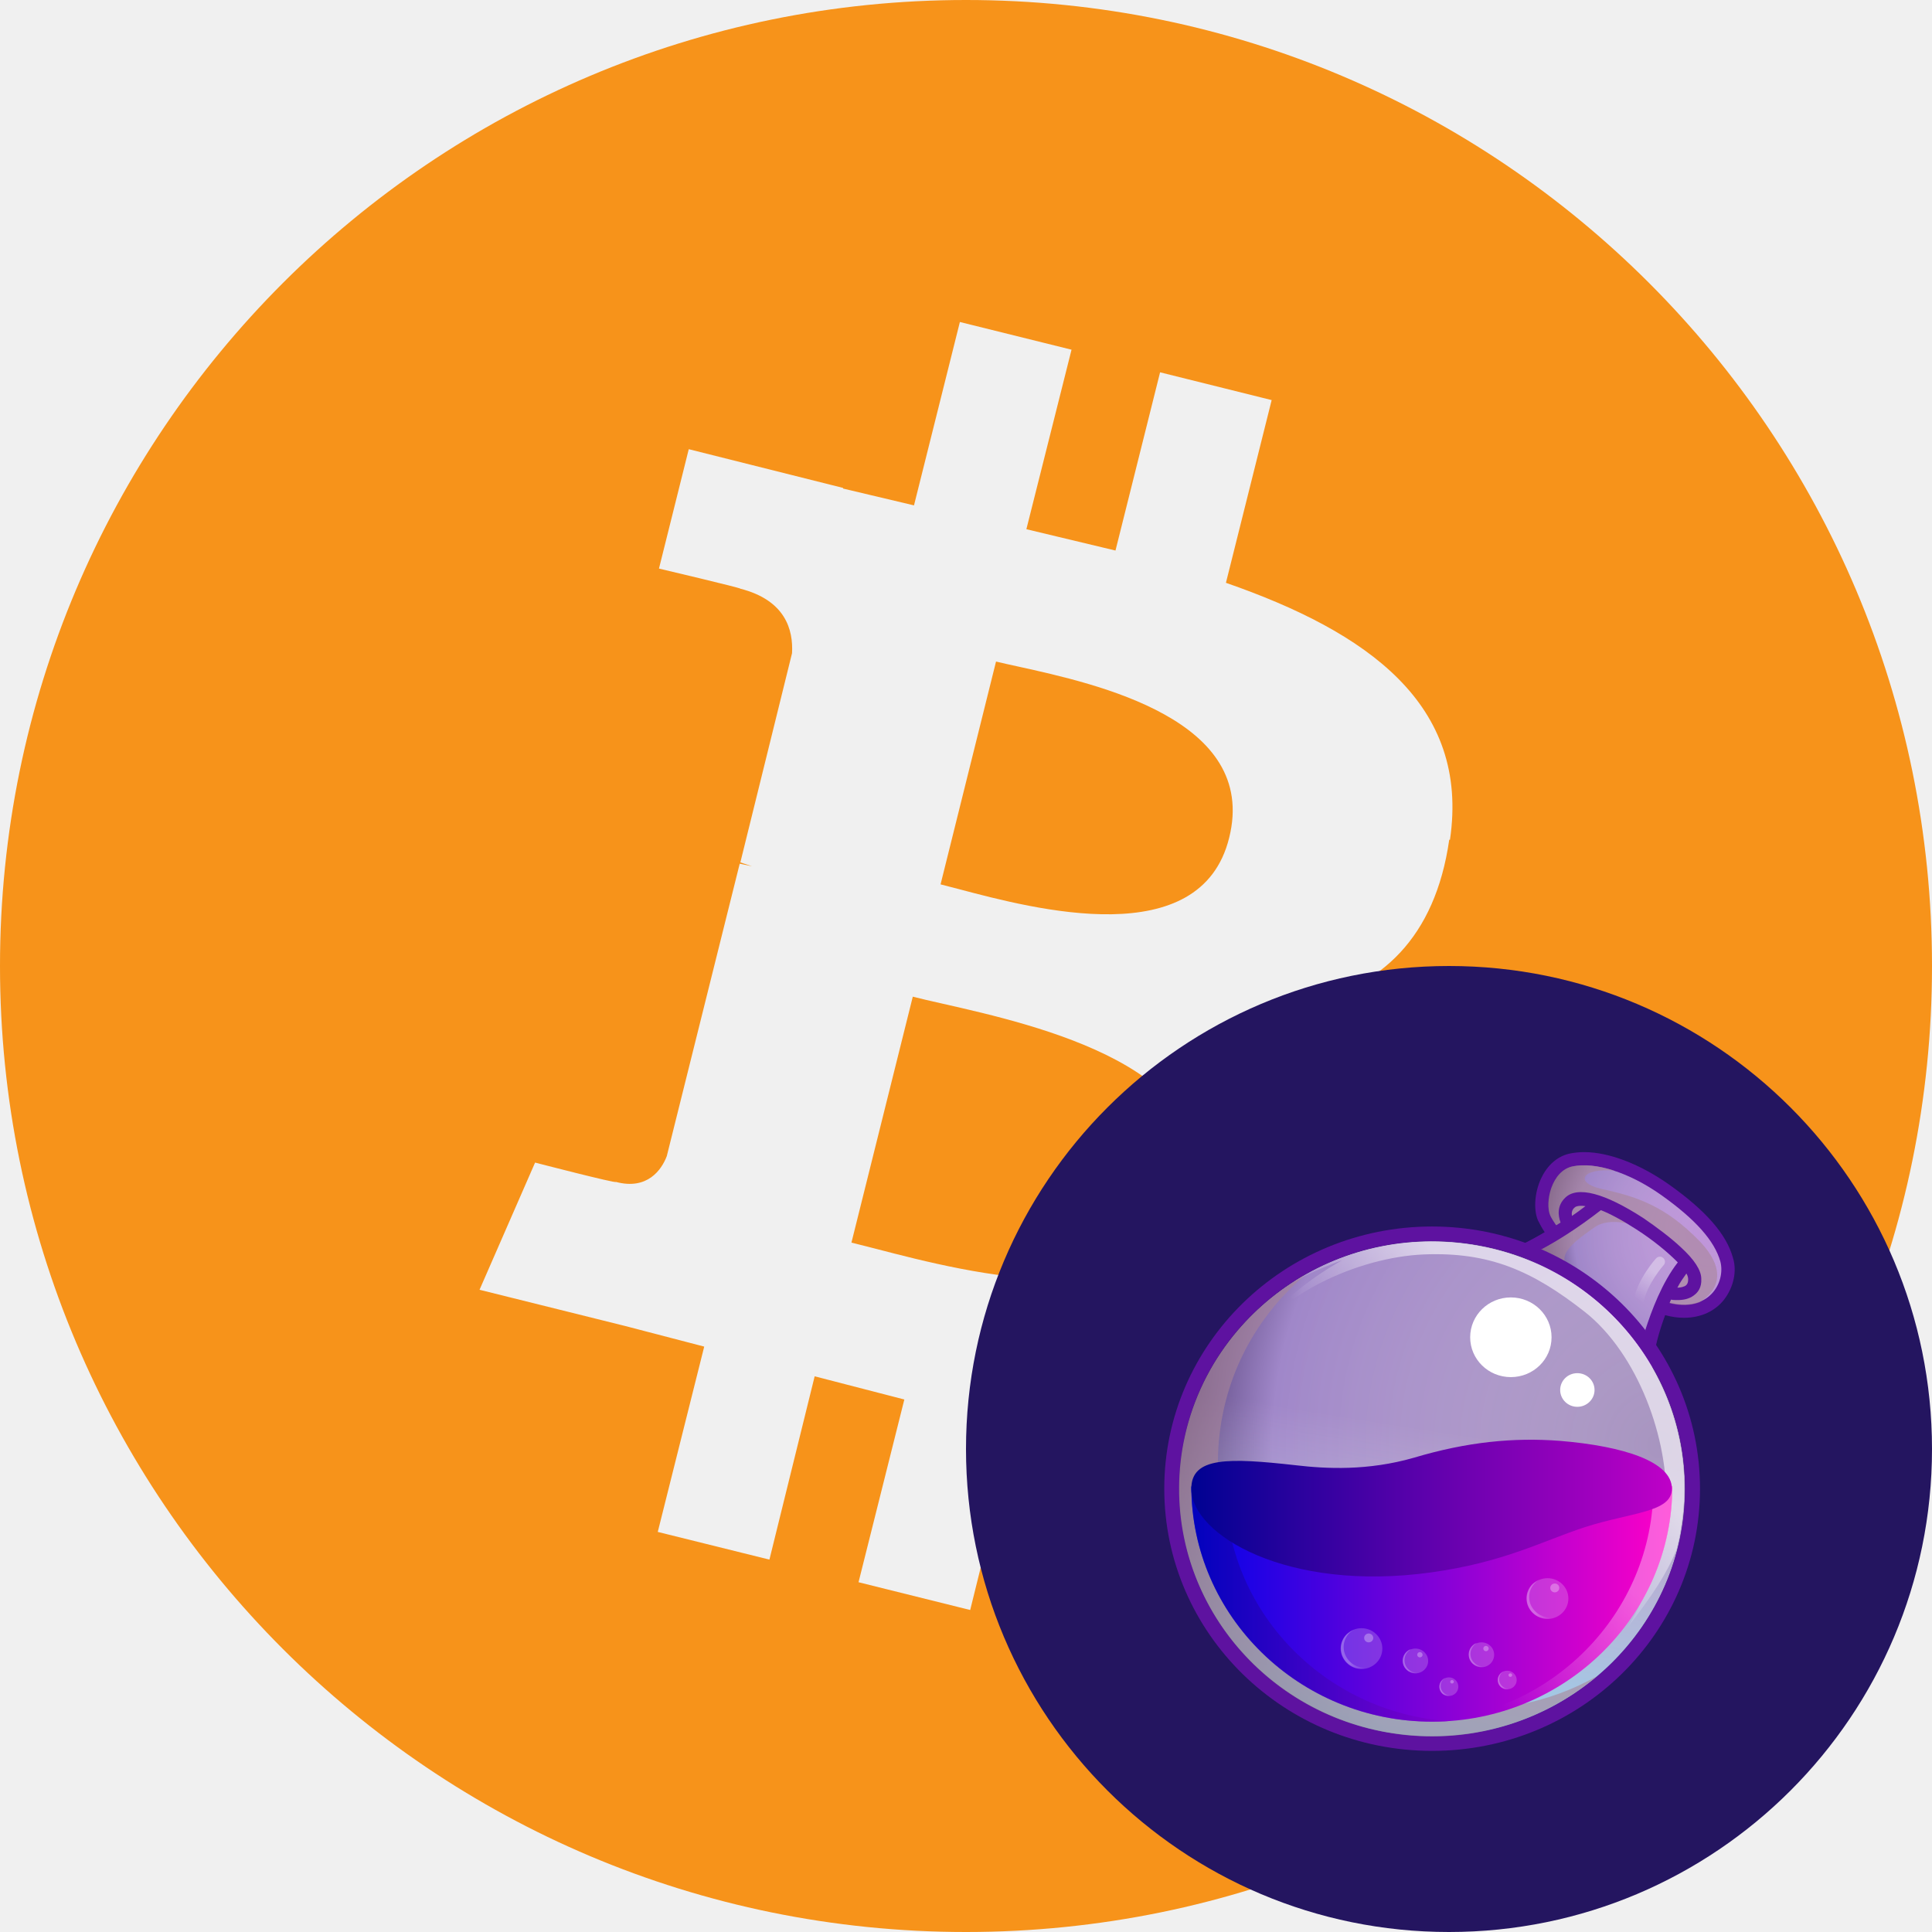
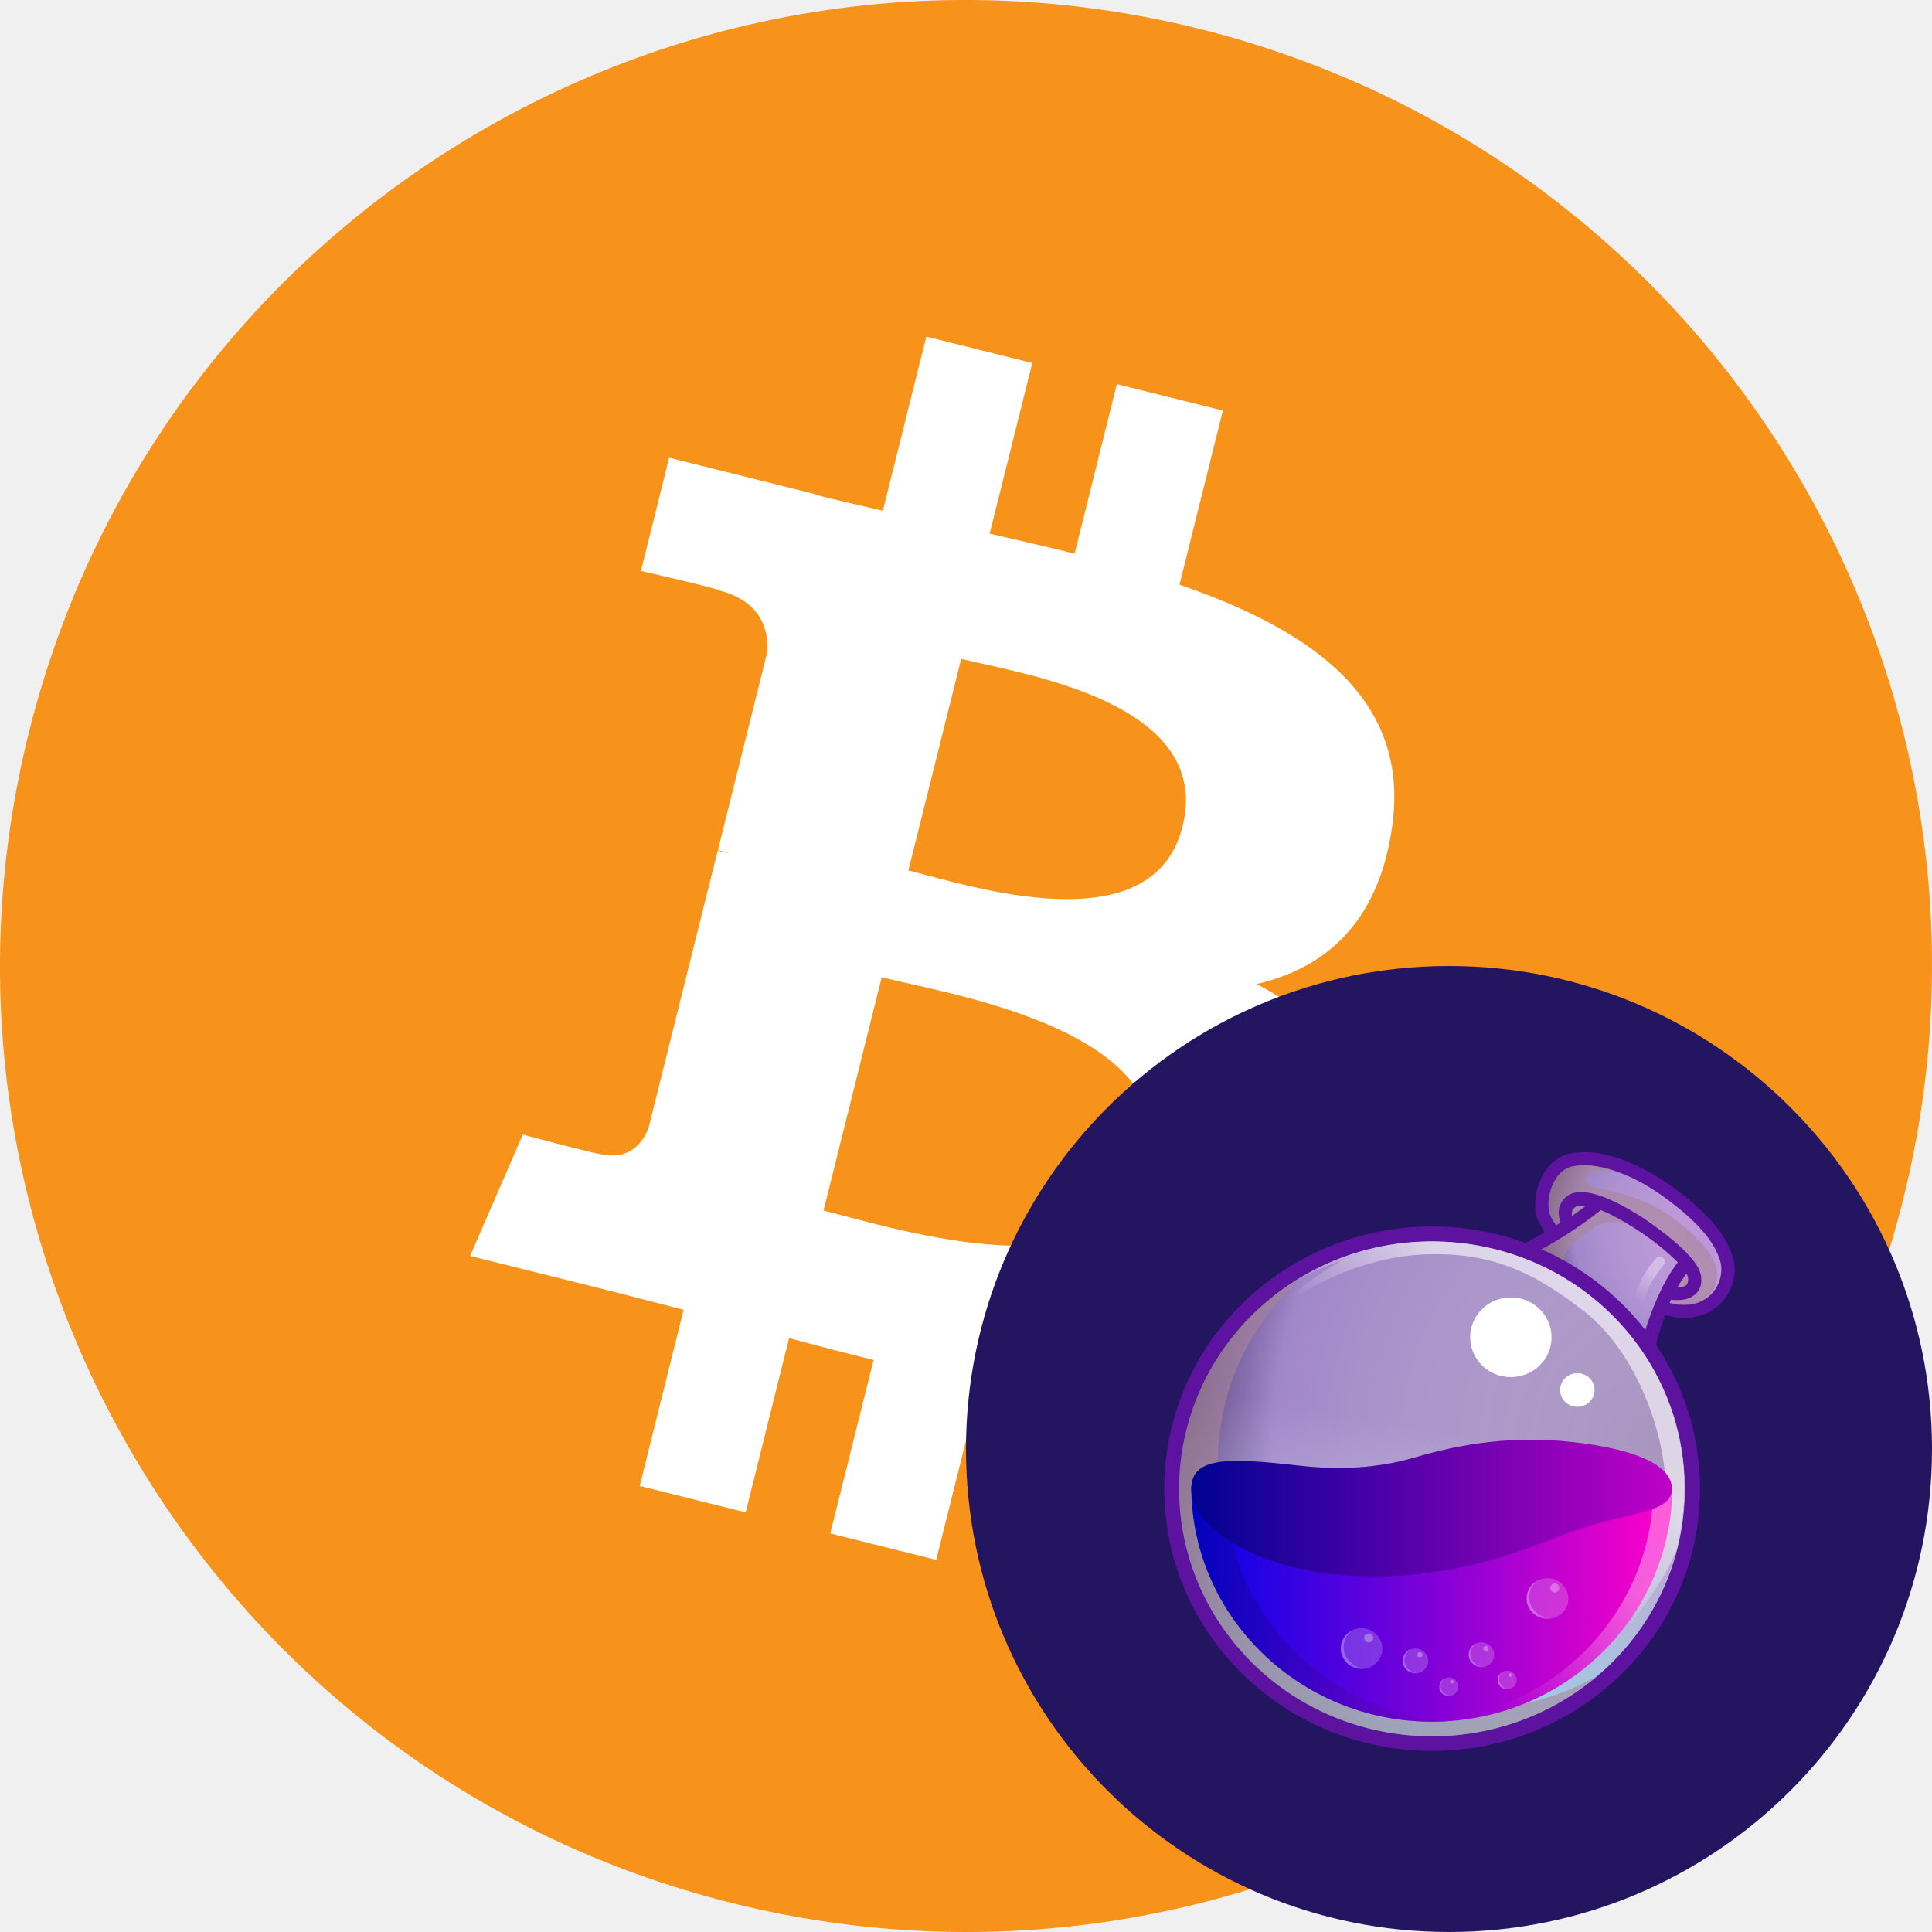
<svg xmlns="http://www.w3.org/2000/svg" width="24" height="24" viewBox="0 0 24 24" fill="none">
-   <path fill-rule="evenodd" clip-rule="evenodd" d="M12 24C18.627 24 24 18.627 24 12C24 5.373 18.627 0 12 0C5.373 0 0 5.373 0 12C0 18.627 5.373 24 12 24ZM15.229 7.24C16.985 7.85 18.26 8.748 18.012 10.432L18.003 10.431C17.827 11.659 17.145 12.261 16.239 12.461C17.482 13.119 18.115 14.105 17.515 15.829C16.768 17.971 14.988 18.147 12.622 17.698L12.052 20L10.665 19.655L11.234 17.385L10.12 17.097L9.558 19.374L8.171 19.03L8.748 16.728L7.762 16.471L5.957 16.022L6.647 14.442C6.647 14.442 7.666 14.706 7.65 14.682C8.042 14.787 8.219 14.531 8.283 14.362L9.189 10.729L9.342 10.761L9.197 10.713L9.839 8.114C9.855 7.826 9.759 7.457 9.197 7.313C9.213 7.305 8.186 7.063 8.186 7.063L8.556 5.58L10.473 6.061V6.069L11.354 6.278L11.924 4L13.311 4.344L12.75 6.574L13.857 6.839L14.411 4.625L15.797 4.97L15.229 7.24ZM10.881 15.513C12.026 15.811 14.457 16.442 14.843 14.875V14.867C15.245 13.27 12.883 12.734 11.705 12.467C11.564 12.435 11.439 12.407 11.339 12.381L10.577 15.436C10.663 15.457 10.765 15.483 10.881 15.513ZM11.912 11.045C12.852 11.294 14.915 11.841 15.269 10.408C15.637 8.938 13.622 8.495 12.648 8.28C12.543 8.257 12.45 8.237 12.373 8.218L11.684 10.986C11.749 11.002 11.826 11.022 11.912 11.045Z" fill="#F7931A" />
-   <path d="M12 18C12 14.686 14.686 12 18 12V12C21.314 12 24 14.686 24 18V18C24 21.314 21.314 24 18 24V24C14.686 24 12 21.314 12 18V18Z" fill="#241560" />
+   <path d="M23.641 14.903C22.038 21.331 15.526 25.244 9.096 23.641C2.669 22.038 -1.244 15.527 0.359 9.098C1.962 2.669 8.473 -1.244 14.902 0.359C21.331 1.962 25.244 8.474 23.641 14.903Z" fill="#F7931A" />
+   <path d="M17.291 10.29C17.53 8.694 16.314 7.835 14.652 7.263L15.191 5.1L13.874 4.772L13.349 6.878C13.003 6.791 12.648 6.71 12.294 6.629L12.823 4.51L11.507 4.181L10.967 6.344C10.681 6.278 10.4 6.214 10.127 6.146L10.128 6.139L8.312 5.686L7.962 7.092C7.962 7.092 8.939 7.316 8.918 7.33C9.452 7.463 9.548 7.816 9.532 8.096L8.918 10.56C8.954 10.569 9.002 10.583 9.054 10.604C9.011 10.593 8.964 10.581 8.915 10.569L8.054 14.021C7.989 14.183 7.824 14.426 7.451 14.334C7.464 14.353 6.494 14.095 6.494 14.095L5.84 15.602L7.553 16.029C7.872 16.109 8.185 16.193 8.492 16.271L7.947 18.459L9.263 18.787L9.802 16.623C10.162 16.72 10.51 16.81 10.852 16.895L10.314 19.049L11.63 19.377L12.175 17.194C14.421 17.619 16.109 17.447 16.82 15.417C17.393 13.782 16.791 12.839 15.61 12.224C16.47 12.025 17.119 11.459 17.291 10.29ZM14.283 14.509C13.876 16.144 11.123 15.26 10.23 15.038L10.953 12.14C11.846 12.363 14.708 12.804 14.283 14.509ZM14.69 10.267C14.319 11.754 12.027 10.998 11.284 10.813L11.94 8.185C12.683 8.37 15.077 8.716 14.69 10.267Z" fill="white" />
+   <path d="M12 18C12 14.686 14.686 12 18 12C21.314 12 24 14.686 24 18C24 21.314 21.314 24 18 24C14.686 24 12 21.314 12 18Z" fill="#241560" />
  <path d="M21.528 15.627C21.449 15.336 21.196 15.044 20.741 14.72C20.376 14.461 19.988 14.312 19.679 14.312C19.617 14.312 19.561 14.318 19.505 14.329C19.364 14.357 19.24 14.456 19.162 14.604C19.066 14.78 19.044 15.017 19.105 15.16C19.128 15.204 19.156 15.259 19.19 15.308C18.892 15.484 18.723 15.534 18.701 15.539C19.476 15.792 20.123 16.32 20.527 17.008L20.533 16.942C20.55 16.761 20.606 16.552 20.685 16.337C20.764 16.359 20.842 16.37 20.921 16.37C21.129 16.37 21.309 16.287 21.421 16.139C21.534 15.99 21.579 15.792 21.528 15.627Z" fill="#5E12A0" />
  <path d="M20.719 16.177C21.23 16.315 21.438 15.93 21.371 15.671C21.298 15.413 21.062 15.149 20.646 14.852C20.23 14.555 19.808 14.434 19.538 14.489C19.268 14.543 19.19 14.945 19.257 15.099C19.285 15.16 19.347 15.248 19.431 15.347C19.325 15.418 19.224 15.473 19.139 15.523C19.656 15.748 20.106 16.1 20.443 16.541C20.483 16.392 20.539 16.26 20.589 16.144C20.629 16.15 20.674 16.161 20.719 16.177Z" fill="url(#paint0_radial_15004_53101)" />
  <path d="M17.79 21.568C19.525 21.568 20.932 20.192 20.932 18.493C20.932 16.795 19.525 15.418 17.79 15.418C16.055 15.418 14.648 16.795 14.648 18.493C14.648 20.192 16.055 21.568 17.79 21.568Z" fill="url(#paint1_radial_15004_53101)" />
  <path opacity="0.6" d="M21.113 15.418C20.685 14.978 20.326 14.862 19.893 14.769C19.555 14.692 19.645 14.505 20.056 14.543C19.859 14.477 19.674 14.461 19.539 14.488C19.269 14.543 19.19 14.945 19.258 15.099C19.286 15.159 19.348 15.248 19.432 15.347C19.28 15.446 19.151 15.517 19.044 15.572C19.095 15.594 19.156 15.622 19.229 15.66C19.421 15.759 19.628 15.924 19.628 15.924C19.314 15.66 19.381 15.539 19.814 15.242C19.949 15.149 20.196 15.159 20.427 15.275C20.657 15.39 20.927 15.682 20.927 15.682L20.668 16.166C20.685 16.172 20.702 16.177 20.719 16.183C20.882 16.227 21.011 16.216 21.113 16.177C21.23 16.106 21.54 15.864 21.113 15.418Z" fill="#A98698" />
  <path d="M19.887 15.033C19.999 15.077 20.145 15.154 20.325 15.27C20.539 15.407 20.724 15.561 20.842 15.682C20.645 15.935 20.516 16.282 20.438 16.524C20.477 16.579 20.522 16.634 20.561 16.689C20.601 16.551 20.668 16.348 20.758 16.144C20.78 16.15 20.808 16.15 20.837 16.15C20.904 16.15 20.983 16.139 21.045 16.089C21.09 16.056 21.14 15.996 21.134 15.886C21.134 15.781 21.05 15.649 20.876 15.49C20.752 15.374 20.584 15.248 20.415 15.132C19.932 14.819 19.594 14.73 19.443 14.879C19.341 14.978 19.353 15.099 19.386 15.187C19.206 15.303 19.055 15.385 18.954 15.44C19.021 15.462 19.083 15.49 19.15 15.517C19.33 15.424 19.589 15.264 19.887 15.033ZM20.949 15.82C20.966 15.847 20.971 15.875 20.971 15.891C20.971 15.941 20.955 15.957 20.943 15.968C20.921 15.985 20.876 15.996 20.837 15.996C20.87 15.93 20.91 15.875 20.949 15.82ZM19.561 15C19.578 14.983 19.622 14.973 19.695 14.983C19.639 15.027 19.583 15.066 19.527 15.105C19.521 15.066 19.527 15.027 19.561 15Z" fill="#5E12A0" />
  <path d="M17.79 15.236C15.952 15.236 14.463 16.694 14.463 18.493C14.463 20.292 15.952 21.75 17.79 21.75C19.628 21.75 21.118 20.292 21.118 18.493C21.118 16.694 19.623 15.236 17.79 15.236ZM17.79 21.568C16.053 21.568 14.648 20.193 14.648 18.493C14.648 16.793 16.053 15.418 17.79 15.418C19.527 15.418 20.932 16.793 20.932 18.493C20.932 20.193 19.521 21.568 17.79 21.568Z" fill="#5E12A0" />
  <path opacity="0.6" d="M17.79 21.568C19.525 21.568 20.932 20.192 20.932 18.493C20.932 16.795 19.525 15.418 17.79 15.418C16.055 15.418 14.648 16.795 14.648 18.493C14.648 20.192 16.055 21.568 17.79 21.568Z" fill="url(#paint2_linear_15004_53101)" />
  <path opacity="0.6" d="M17.768 21.194C16.053 20.925 14.89 19.346 15.171 17.668C15.294 16.925 15.677 16.293 16.216 15.836C15.429 16.282 14.845 17.057 14.687 18.004C14.412 19.681 15.575 21.26 17.284 21.53C18.24 21.684 19.162 21.392 19.842 20.82C19.24 21.161 18.51 21.31 17.768 21.194Z" fill="#A98698" />
  <path opacity="0.6" d="M18.29 15.462C17.498 15.336 16.728 15.512 16.098 15.902C16.087 15.913 16.076 15.924 16.076 15.924C16.317 15.781 16.672 15.655 16.672 15.655C15.761 16.172 15.48 16.761 15.48 16.761C15.834 16.089 16.874 15.616 17.689 15.583C18.504 15.55 19.038 15.787 19.69 16.299C20.342 16.816 20.735 17.872 20.696 18.708C20.663 19.544 20.213 20.221 20.213 20.221C20.522 19.83 20.707 19.544 20.826 19.253C20.848 19.165 20.87 19.077 20.882 18.983C21.163 17.311 20.005 15.732 18.29 15.462Z" fill="url(#paint3_linear_15004_53101)" />
  <path d="M20.774 18.465C20.774 20.077 19.437 21.387 17.79 21.387C16.143 21.387 14.799 20.077 14.799 18.465H20.774Z" fill="url(#paint4_linear_15004_53101)" />
  <g opacity="0.6">
    <path opacity="0.6" d="M20.539 18.466C20.539 20.039 19.268 21.326 17.672 21.387C17.711 21.387 17.751 21.387 17.79 21.387C19.437 21.387 20.775 20.078 20.775 18.466H20.539Z" fill="url(#paint5_linear_15004_53101)" />
  </g>
  <g opacity="0.7">
    <path opacity="0.7" d="M15.222 18.466H14.8C14.8 20.078 16.138 21.387 17.785 21.387C17.858 21.387 17.926 21.387 17.993 21.381C16.447 21.271 15.222 20.006 15.222 18.466Z" fill="url(#paint6_linear_15004_53101)" />
  </g>
  <path d="M20.769 18.493C20.769 18.158 20.173 17.965 19.38 17.899C18.807 17.855 18.228 17.91 17.565 18.108C16.991 18.273 16.474 18.246 16.098 18.202C15.26 18.108 14.799 18.097 14.799 18.493C14.799 19.066 15.991 19.781 17.778 19.533C18.683 19.407 19.15 19.148 19.684 18.972C20.263 18.785 20.769 18.79 20.769 18.493Z" fill="url(#paint7_linear_15004_53101)" />
  <path d="M18.768 17.107C19.048 17.107 19.274 16.886 19.274 16.612C19.274 16.339 19.048 16.117 18.768 16.117C18.489 16.117 18.263 16.339 18.263 16.612C18.263 16.886 18.489 17.107 18.768 17.107Z" fill="white" />
  <path d="M19.594 17.476C19.712 17.476 19.808 17.382 19.808 17.267C19.808 17.151 19.712 17.058 19.594 17.058C19.476 17.058 19.381 17.151 19.381 17.267C19.381 17.382 19.476 17.476 19.594 17.476Z" fill="white" />
  <g opacity="0.6">
    <path opacity="0.6" d="M20.358 16.216C20.352 16.216 20.347 16.216 20.347 16.216C20.313 16.21 20.291 16.177 20.296 16.139C20.347 15.886 20.56 15.644 20.572 15.633C20.594 15.605 20.639 15.605 20.661 15.627C20.689 15.649 20.689 15.693 20.667 15.715C20.661 15.721 20.465 15.947 20.42 16.166C20.414 16.2 20.386 16.216 20.358 16.216Z" fill="url(#paint8_linear_15004_53101)" />
  </g>
  <path opacity="0.2" d="M17.583 20.787C17.67 20.787 17.741 20.718 17.741 20.633C17.741 20.548 17.67 20.479 17.583 20.479C17.496 20.479 17.426 20.548 17.426 20.633C17.426 20.718 17.496 20.787 17.583 20.787Z" fill="white" />
  <g opacity="0.4">
    <path opacity="0.6" d="M17.493 20.734C17.432 20.673 17.432 20.574 17.493 20.514C17.505 20.503 17.516 20.497 17.527 20.486C17.505 20.491 17.488 20.503 17.471 20.519C17.409 20.58 17.409 20.679 17.471 20.739C17.521 20.789 17.6 20.8 17.662 20.767C17.606 20.789 17.538 20.778 17.493 20.734Z" fill="url(#paint9_linear_15004_53101)" />
  </g>
  <path opacity="0.3" d="M17.638 20.589C17.657 20.589 17.672 20.574 17.672 20.556C17.672 20.538 17.657 20.523 17.638 20.523C17.62 20.523 17.605 20.538 17.605 20.556C17.605 20.574 17.62 20.589 17.638 20.589Z" fill="white" />
  <path opacity="0.2" d="M18.404 20.711C18.491 20.711 18.561 20.642 18.561 20.556C18.561 20.471 18.491 20.402 18.404 20.402C18.317 20.402 18.246 20.471 18.246 20.556C18.246 20.642 18.317 20.711 18.404 20.711Z" fill="white" />
  <g opacity="0.4">
    <path opacity="0.6" d="M18.313 20.656C18.251 20.596 18.251 20.497 18.313 20.436C18.324 20.425 18.335 20.419 18.346 20.409C18.324 20.414 18.307 20.425 18.29 20.442C18.229 20.502 18.229 20.601 18.29 20.662C18.341 20.711 18.419 20.722 18.481 20.689C18.425 20.711 18.358 20.7 18.313 20.656Z" fill="url(#paint10_linear_15004_53101)" />
  </g>
  <path opacity="0.3" d="M18.459 20.512C18.478 20.512 18.493 20.497 18.493 20.479C18.493 20.461 18.478 20.446 18.459 20.446C18.441 20.446 18.426 20.461 18.426 20.479C18.426 20.497 18.441 20.512 18.459 20.512Z" fill="white" />
  <path opacity="0.2" d="M17.998 21.068C18.064 21.068 18.116 21.016 18.116 20.953C18.116 20.889 18.064 20.837 17.998 20.837C17.933 20.837 17.88 20.889 17.88 20.953C17.88 21.016 17.933 21.068 17.998 21.068Z" fill="white" />
  <g opacity="0.4">
    <path opacity="0.6" d="M17.93 21.025C17.885 20.981 17.885 20.904 17.93 20.86C17.936 20.854 17.947 20.849 17.953 20.843C17.936 20.849 17.925 20.86 17.913 20.871C17.869 20.915 17.869 20.992 17.913 21.036C17.953 21.074 18.009 21.08 18.06 21.052C18.015 21.069 17.964 21.058 17.93 21.025Z" fill="url(#paint11_linear_15004_53101)" />
  </g>
  <path opacity="0.3" d="M18.037 20.913C18.05 20.913 18.06 20.904 18.06 20.892C18.06 20.88 18.05 20.87 18.037 20.87C18.025 20.87 18.015 20.88 18.015 20.892C18.015 20.904 18.025 20.913 18.037 20.913Z" fill="white" />
  <path opacity="0.2" d="M18.723 20.985C18.788 20.985 18.841 20.934 18.841 20.87C18.841 20.806 18.788 20.754 18.723 20.754C18.658 20.754 18.605 20.806 18.605 20.87C18.605 20.934 18.658 20.985 18.723 20.985Z" fill="white" />
  <g opacity="0.4">
    <path opacity="0.6" d="M18.657 20.942C18.611 20.898 18.611 20.822 18.657 20.777C18.662 20.772 18.673 20.767 18.679 20.761C18.662 20.767 18.651 20.777 18.64 20.788C18.595 20.832 18.595 20.91 18.64 20.953C18.679 20.992 18.735 20.997 18.786 20.97C18.741 20.987 18.69 20.976 18.657 20.942Z" fill="url(#paint12_linear_15004_53101)" />
  </g>
  <path opacity="0.3" d="M18.762 20.831C18.774 20.831 18.785 20.821 18.785 20.809C18.785 20.797 18.774 20.787 18.762 20.787C18.75 20.787 18.739 20.797 18.739 20.809C18.739 20.821 18.75 20.831 18.762 20.831Z" fill="white" />
  <path opacity="0.2" d="M16.913 20.733C17.056 20.733 17.172 20.619 17.172 20.479C17.172 20.34 17.056 20.226 16.913 20.226C16.77 20.226 16.654 20.34 16.654 20.479C16.654 20.619 16.77 20.733 16.913 20.733Z" fill="white" />
  <g opacity="0.4">
    <path opacity="0.6" d="M16.767 20.639C16.666 20.54 16.666 20.38 16.767 20.281C16.784 20.265 16.801 20.254 16.823 20.243C16.79 20.254 16.762 20.276 16.733 20.298C16.632 20.397 16.632 20.556 16.733 20.655C16.818 20.738 16.947 20.754 17.048 20.694C16.953 20.732 16.84 20.716 16.767 20.639Z" fill="url(#paint13_linear_15004_53101)" />
  </g>
  <path opacity="0.3" d="M17.002 20.402C17.034 20.402 17.059 20.378 17.059 20.347C17.059 20.317 17.034 20.292 17.002 20.292C16.971 20.292 16.946 20.317 16.946 20.347C16.946 20.378 16.971 20.402 17.002 20.402Z" fill="white" />
  <path opacity="0.2" d="M19.224 20.111C19.367 20.111 19.483 19.997 19.483 19.858C19.483 19.718 19.367 19.605 19.224 19.605C19.081 19.605 18.966 19.718 18.966 19.858C18.966 19.997 19.081 20.111 19.224 20.111Z" fill="white" />
  <g opacity="0.4">
    <path opacity="0.6" d="M19.072 20.017C18.97 19.918 18.97 19.759 19.072 19.66C19.088 19.643 19.105 19.632 19.128 19.621C19.094 19.632 19.066 19.654 19.038 19.676C18.937 19.775 18.937 19.935 19.038 20.034C19.122 20.116 19.251 20.133 19.352 20.072C19.257 20.111 19.15 20.094 19.072 20.017Z" fill="url(#paint14_linear_15004_53101)" />
  </g>
  <path opacity="0.3" d="M19.314 19.781C19.345 19.781 19.37 19.756 19.37 19.726C19.37 19.695 19.345 19.671 19.314 19.671C19.283 19.671 19.258 19.695 19.258 19.726C19.258 19.756 19.283 19.781 19.314 19.781Z" fill="white" />
  <defs>
    <radialGradient id="paint0_radial_15004_53101" cx="0" cy="0" r="1" gradientUnits="userSpaceOnUse" gradientTransform="translate(21.2682 15.3247) scale(2.51229 2.45873)">
      <stop stop-color="#FFEAFF" stop-opacity="0.6" />
      <stop offset="0.681" stop-color="#A087C9" />
      <stop offset="1" stop-color="#10002F" />
    </radialGradient>
    <radialGradient id="paint1_radial_15004_53101" cx="0" cy="0" r="1" gradientUnits="userSpaceOnUse" gradientTransform="translate(20.6104 17.947) scale(7.03602 7.32358)">
      <stop stop-color="#FFEAFF" stop-opacity="0.6" />
      <stop offset="0.681" stop-color="#A087C9" />
      <stop offset="1" stop-color="#10002F" />
    </radialGradient>
    <linearGradient id="paint2_linear_15004_53101" x1="17.286" y1="21.525" x2="18.25" y2="15.45" gradientUnits="userSpaceOnUse">
      <stop stop-color="#81FFFF" />
      <stop offset="0.62" stop-color="white" stop-opacity="0" />
    </linearGradient>
    <linearGradient id="paint3_linear_15004_53101" x1="20.005" y1="16.405" x2="17.457" y2="18.793" gradientUnits="userSpaceOnUse">
      <stop offset="0.289" stop-color="white" />
      <stop offset="0.78" stop-color="white" stop-opacity="0" />
    </linearGradient>
    <linearGradient id="paint4_linear_15004_53101" x1="14.802" y1="19.924" x2="20.773" y2="19.924" gradientUnits="userSpaceOnUse">
      <stop stop-color="#0002E9" />
      <stop offset="0.995" stop-color="#FF00C7" />
    </linearGradient>
    <linearGradient id="paint5_linear_15004_53101" x1="21.056" y1="18.722" x2="17.872" y2="21.797" gradientUnits="userSpaceOnUse">
      <stop offset="0.289" stop-color="white" />
      <stop offset="0.78" stop-color="white" stop-opacity="0" />
    </linearGradient>
    <linearGradient id="paint6_linear_15004_53101" x1="14.803" y1="19.925" x2="17.997" y2="19.925" gradientUnits="userSpaceOnUse">
      <stop stop-color="#000292" />
      <stop offset="0.995" stop-color="#7D00C7" />
    </linearGradient>
    <linearGradient id="paint7_linear_15004_53101" x1="14.806" y1="18.736" x2="20.769" y2="18.736" gradientUnits="userSpaceOnUse">
      <stop stop-color="#000292" />
      <stop offset="0.995" stop-color="#BE00C7" />
    </linearGradient>
    <linearGradient id="paint8_linear_15004_53101" x1="20.671" y1="15.606" x2="20.255" y2="16.296" gradientUnits="userSpaceOnUse">
      <stop offset="0.289" stop-color="white" />
      <stop offset="0.78" stop-color="white" stop-opacity="0" />
    </linearGradient>
    <linearGradient id="paint9_linear_15004_53101" x1="17.424" y1="20.639" x2="17.662" y2="20.639" gradientUnits="userSpaceOnUse">
      <stop offset="0.289" stop-color="white" />
      <stop offset="0.78" stop-color="white" stop-opacity="0" />
    </linearGradient>
    <linearGradient id="paint10_linear_15004_53101" x1="18.243" y1="20.561" x2="18.481" y2="20.561" gradientUnits="userSpaceOnUse">
      <stop offset="0.289" stop-color="white" />
      <stop offset="0.78" stop-color="white" stop-opacity="0" />
    </linearGradient>
    <linearGradient id="paint11_linear_15004_53101" x1="17.877" y1="20.954" x2="18.055" y2="20.954" gradientUnits="userSpaceOnUse">
      <stop offset="0.289" stop-color="white" />
      <stop offset="0.78" stop-color="white" stop-opacity="0" />
    </linearGradient>
    <linearGradient id="paint12_linear_15004_53101" x1="18.603" y1="20.872" x2="18.781" y2="20.872" gradientUnits="userSpaceOnUse">
      <stop offset="0.289" stop-color="white" />
      <stop offset="0.78" stop-color="white" stop-opacity="0" />
    </linearGradient>
    <linearGradient id="paint13_linear_15004_53101" x1="16.655" y1="20.486" x2="17.043" y2="20.486" gradientUnits="userSpaceOnUse">
      <stop offset="0.289" stop-color="white" />
      <stop offset="0.78" stop-color="white" stop-opacity="0" />
    </linearGradient>
    <linearGradient id="paint14_linear_15004_53101" x1="18.962" y1="19.864" x2="19.35" y2="19.864" gradientUnits="userSpaceOnUse">
      <stop offset="0.289" stop-color="white" />
      <stop offset="0.78" stop-color="white" stop-opacity="0" />
    </linearGradient>
  </defs>
</svg>
